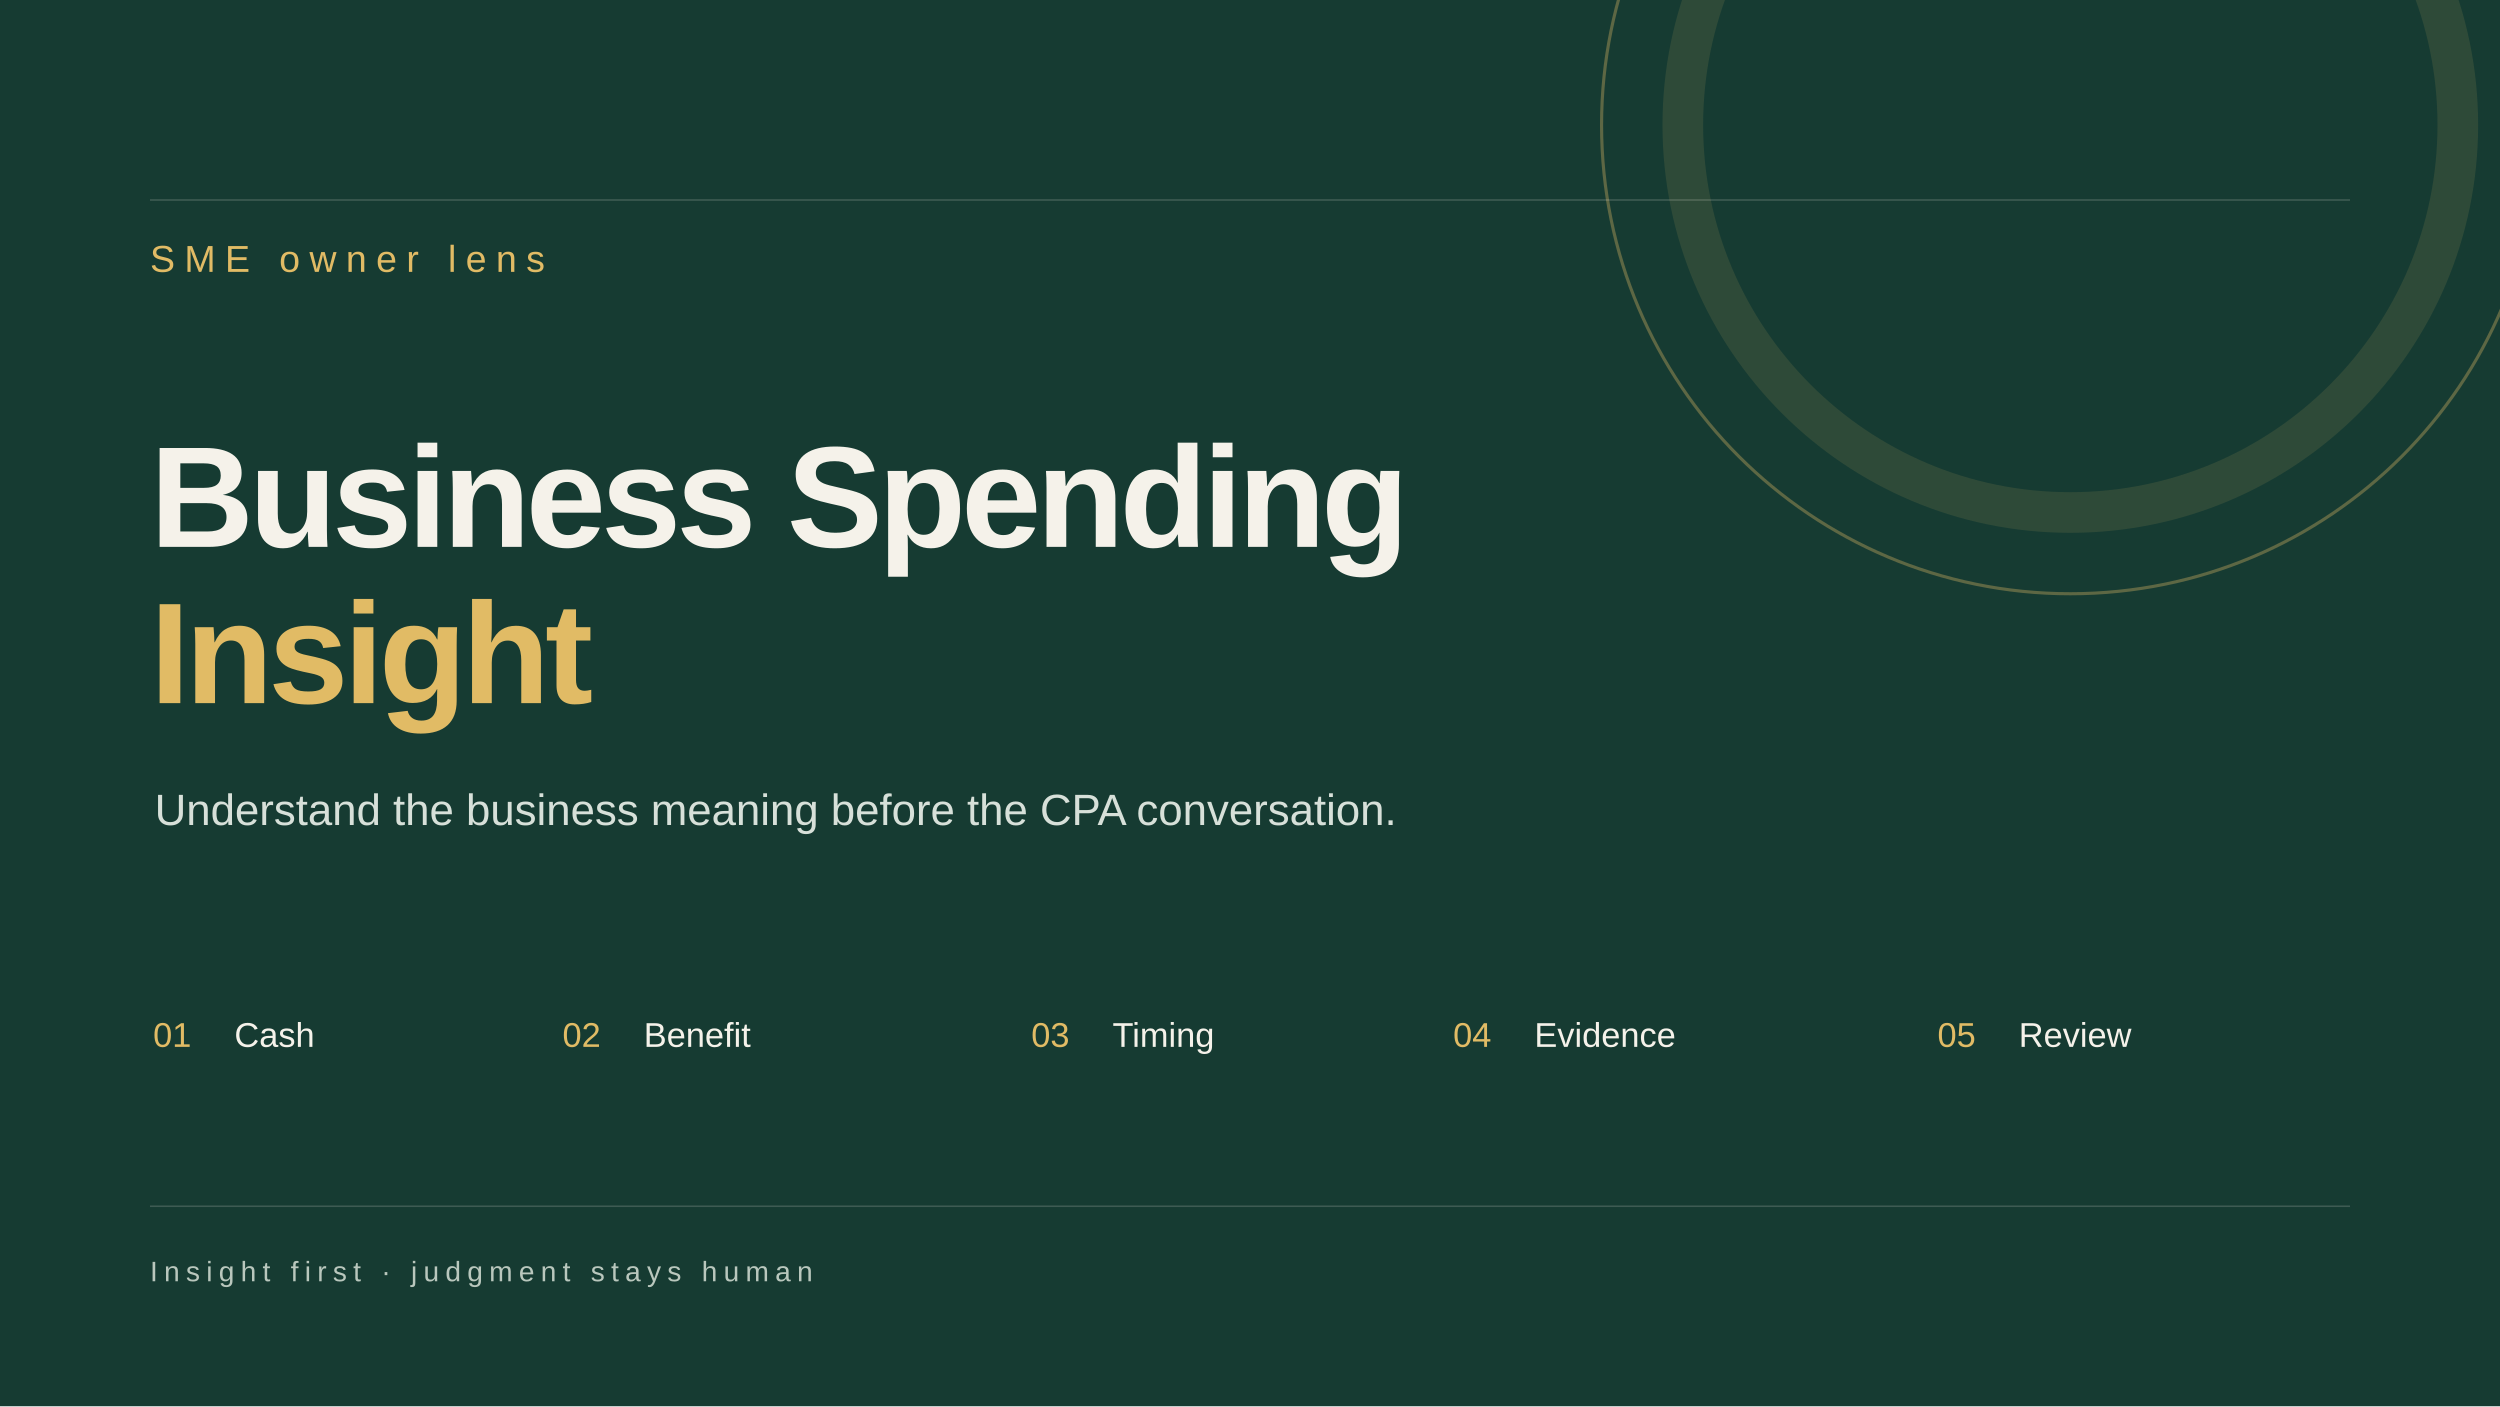
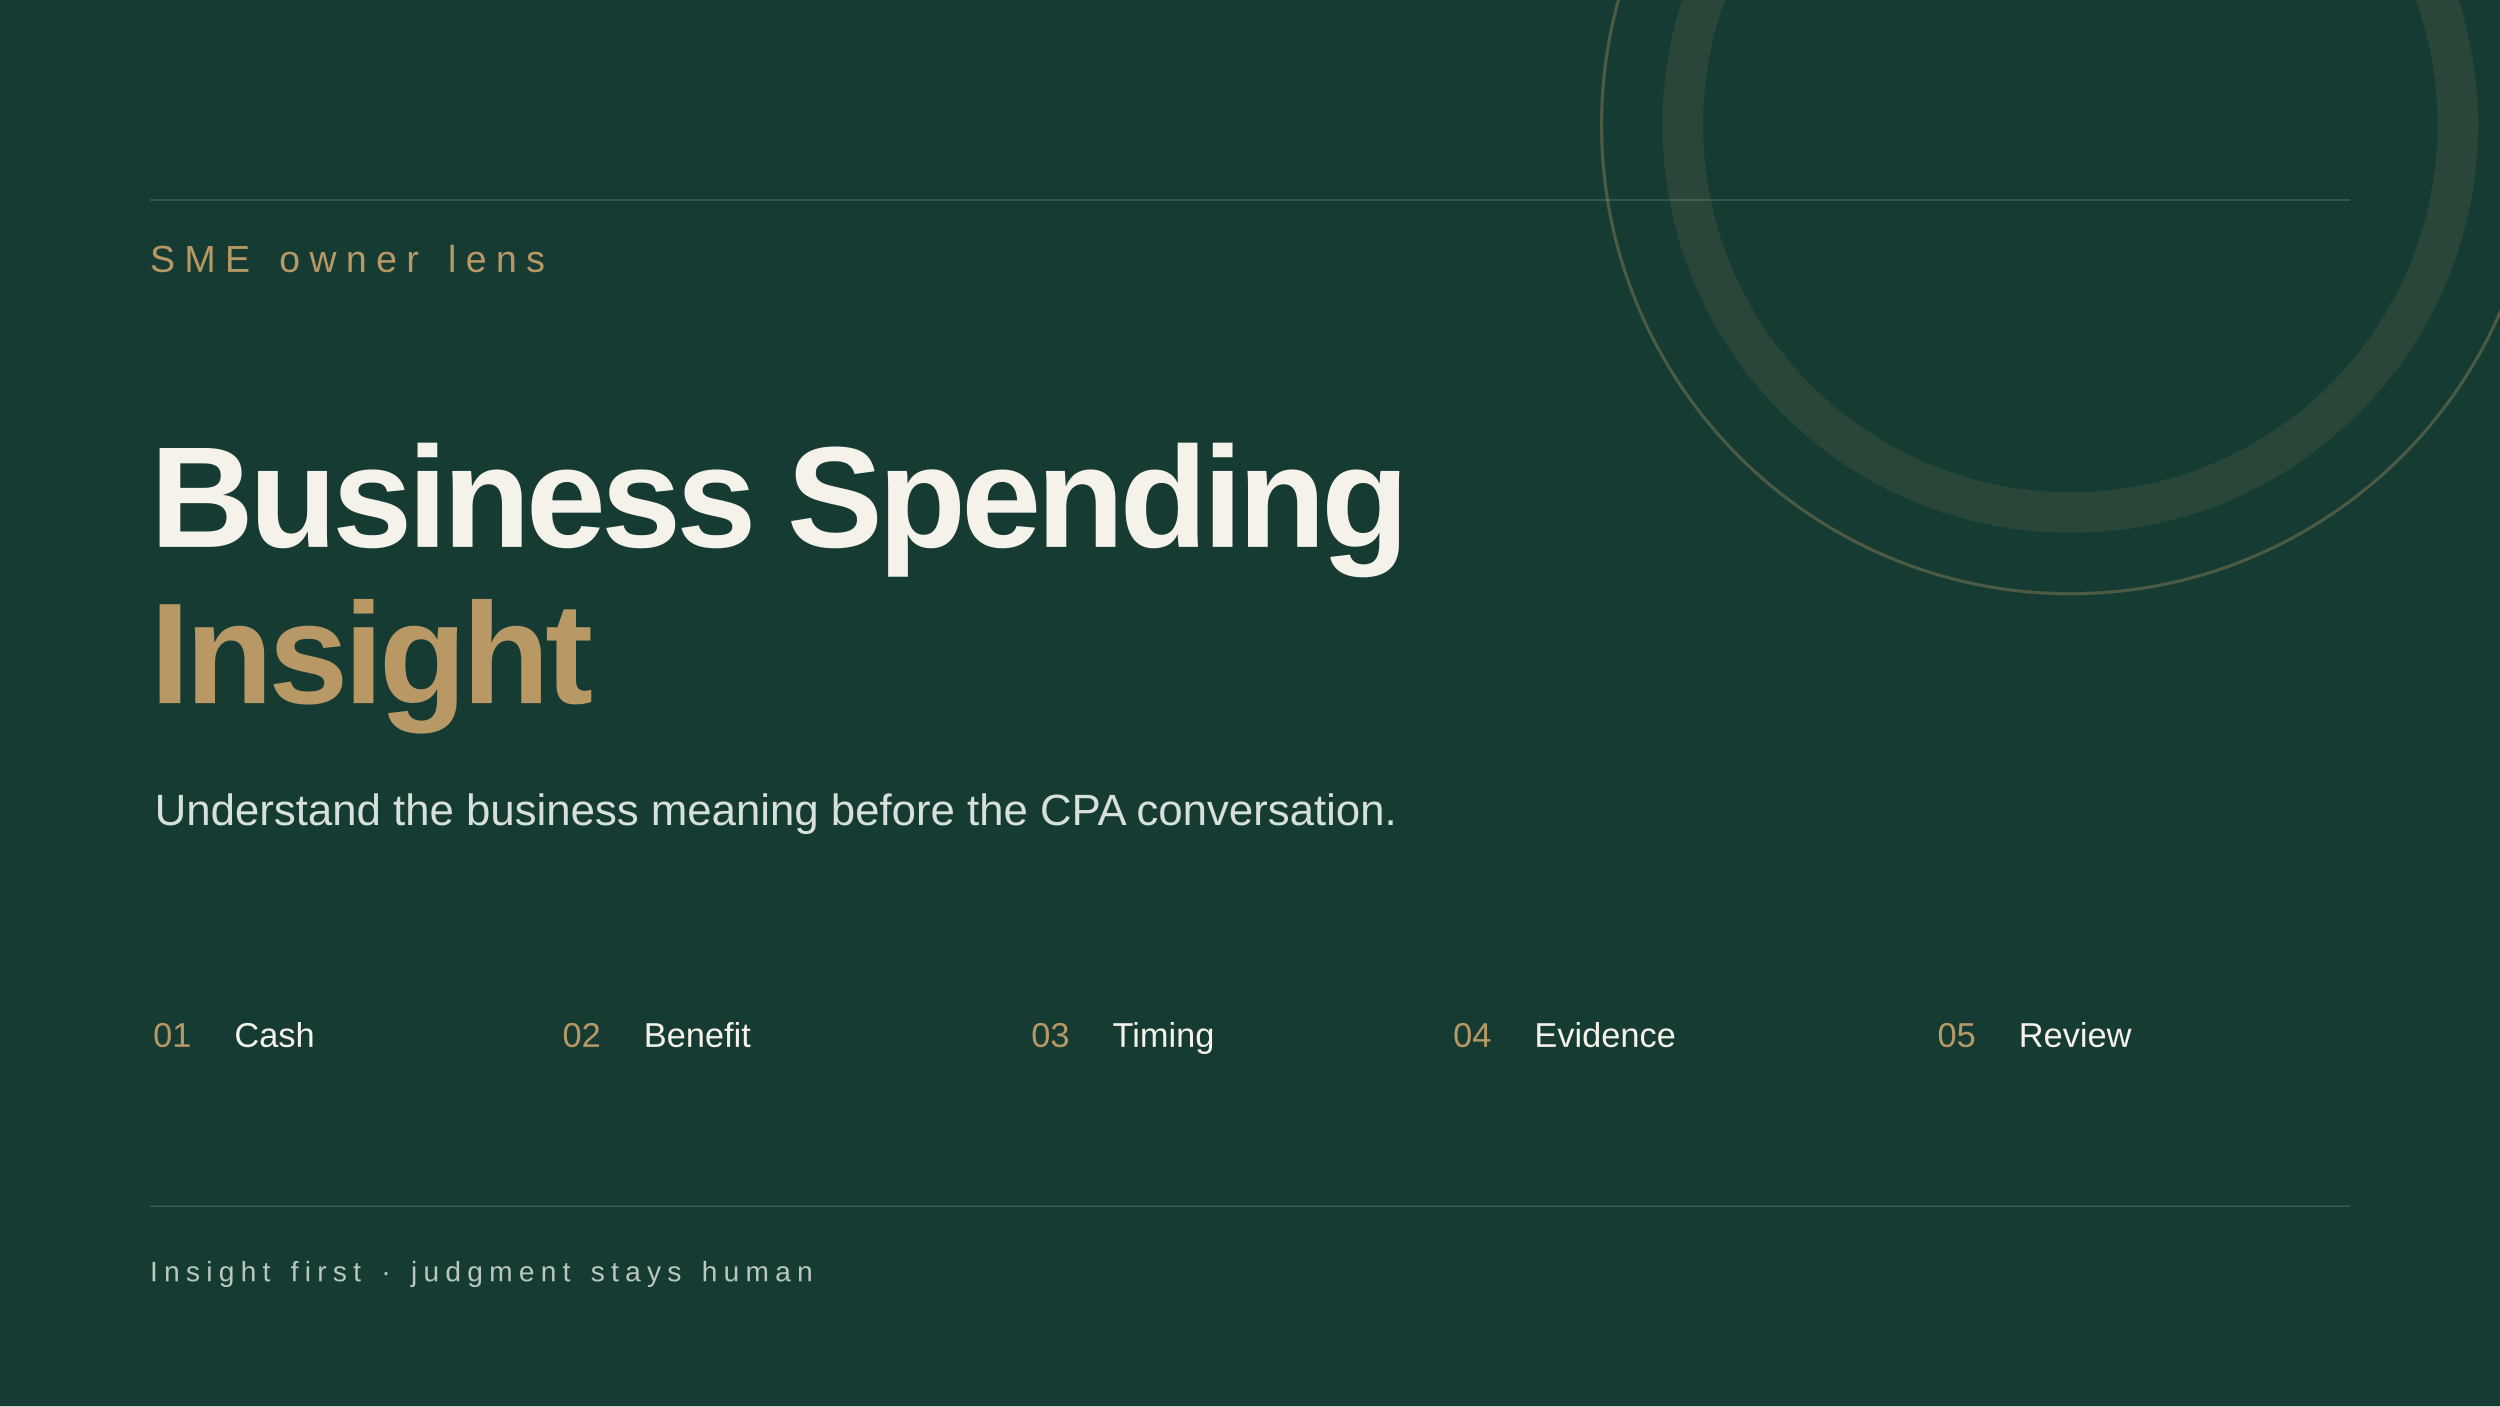
<svg xmlns="http://www.w3.org/2000/svg" viewBox="0 0 1600 900" role="img" aria-labelledby="title desc">
  <rect width="1600" height="900" fill="#163b32" />
-   <circle cx="1325" cy="80" r="300" fill="none" stroke="#e1bb65" stroke-opacity=".35" stroke-width="2" />
-   <circle cx="1325" cy="80" r="248" fill="none" stroke="#e1bb65" stroke-opacity=".12" stroke-width="26" />
+   <circle cx="1325" cy="80" r="300" fill="none" stroke="#B89966" stroke-opacity=".35" stroke-width="2" />
+   <circle cx="1325" cy="80" r="248" fill="none" stroke="#B89966" stroke-opacity=".12" stroke-width="26" />
  <path d="M96 128H1504M96 772H1504" stroke="#f5f2ea" stroke-opacity=".18" />
-   <text x="96" y="174" fill="#e1bb65" font-family="Arial, sans-serif" font-size="24" letter-spacing="6">SME owner lens</text>
+   <text x="96" y="174" fill="#B89966" font-family="Arial, sans-serif" font-size="24" letter-spacing="6">SME owner lens</text>
  <text x="96" y="350" fill="#f5f2ea" font-family="Arial, sans-serif" font-size="92" font-weight="700" letter-spacing="-3">Business Spending</text>
-   <text x="96" y="450" fill="#e1bb65" font-family="Arial, sans-serif" font-size="92" font-weight="700" letter-spacing="-3">Insight</text>
+   <text x="96" y="450" fill="#B89966" font-family="Arial, sans-serif" font-size="92" font-weight="700" letter-spacing="-3">Insight</text>
  <text x="99" y="528" fill="#d7e0d9" font-family="Arial, sans-serif" font-size="28">Understand the business meaning before the CPA conversation.</text>
  <g font-family="Arial, sans-serif" font-size="22">
-     <text x="98" y="670" fill="#e1bb65">01</text>
+     <text x="98" y="670" fill="#B89966">01</text>
    <text x="150" y="670" fill="#f5f2ea">Cash</text>
-     <text x="360" y="670" fill="#e1bb65">02</text>
+     <text x="360" y="670" fill="#B89966">02</text>
    <text x="412" y="670" fill="#f5f2ea">Benefit</text>
-     <text x="660" y="670" fill="#e1bb65">03</text>
+     <text x="660" y="670" fill="#B89966">03</text>
    <text x="712" y="670" fill="#f5f2ea">Timing</text>
-     <text x="930" y="670" fill="#e1bb65">04</text>
+     <text x="930" y="670" fill="#B89966">04</text>
    <text x="982" y="670" fill="#f5f2ea">Evidence</text>
-     <text x="1240" y="670" fill="#e1bb65">05</text>
+     <text x="1240" y="670" fill="#B89966">05</text>
    <text x="1292" y="670" fill="#f5f2ea">Review</text>
  </g>
  <text x="96" y="820" fill="#b9c7bd" font-family="Arial, sans-serif" font-size="18" letter-spacing="4">Insight first · judgment stays human</text>
</svg>
